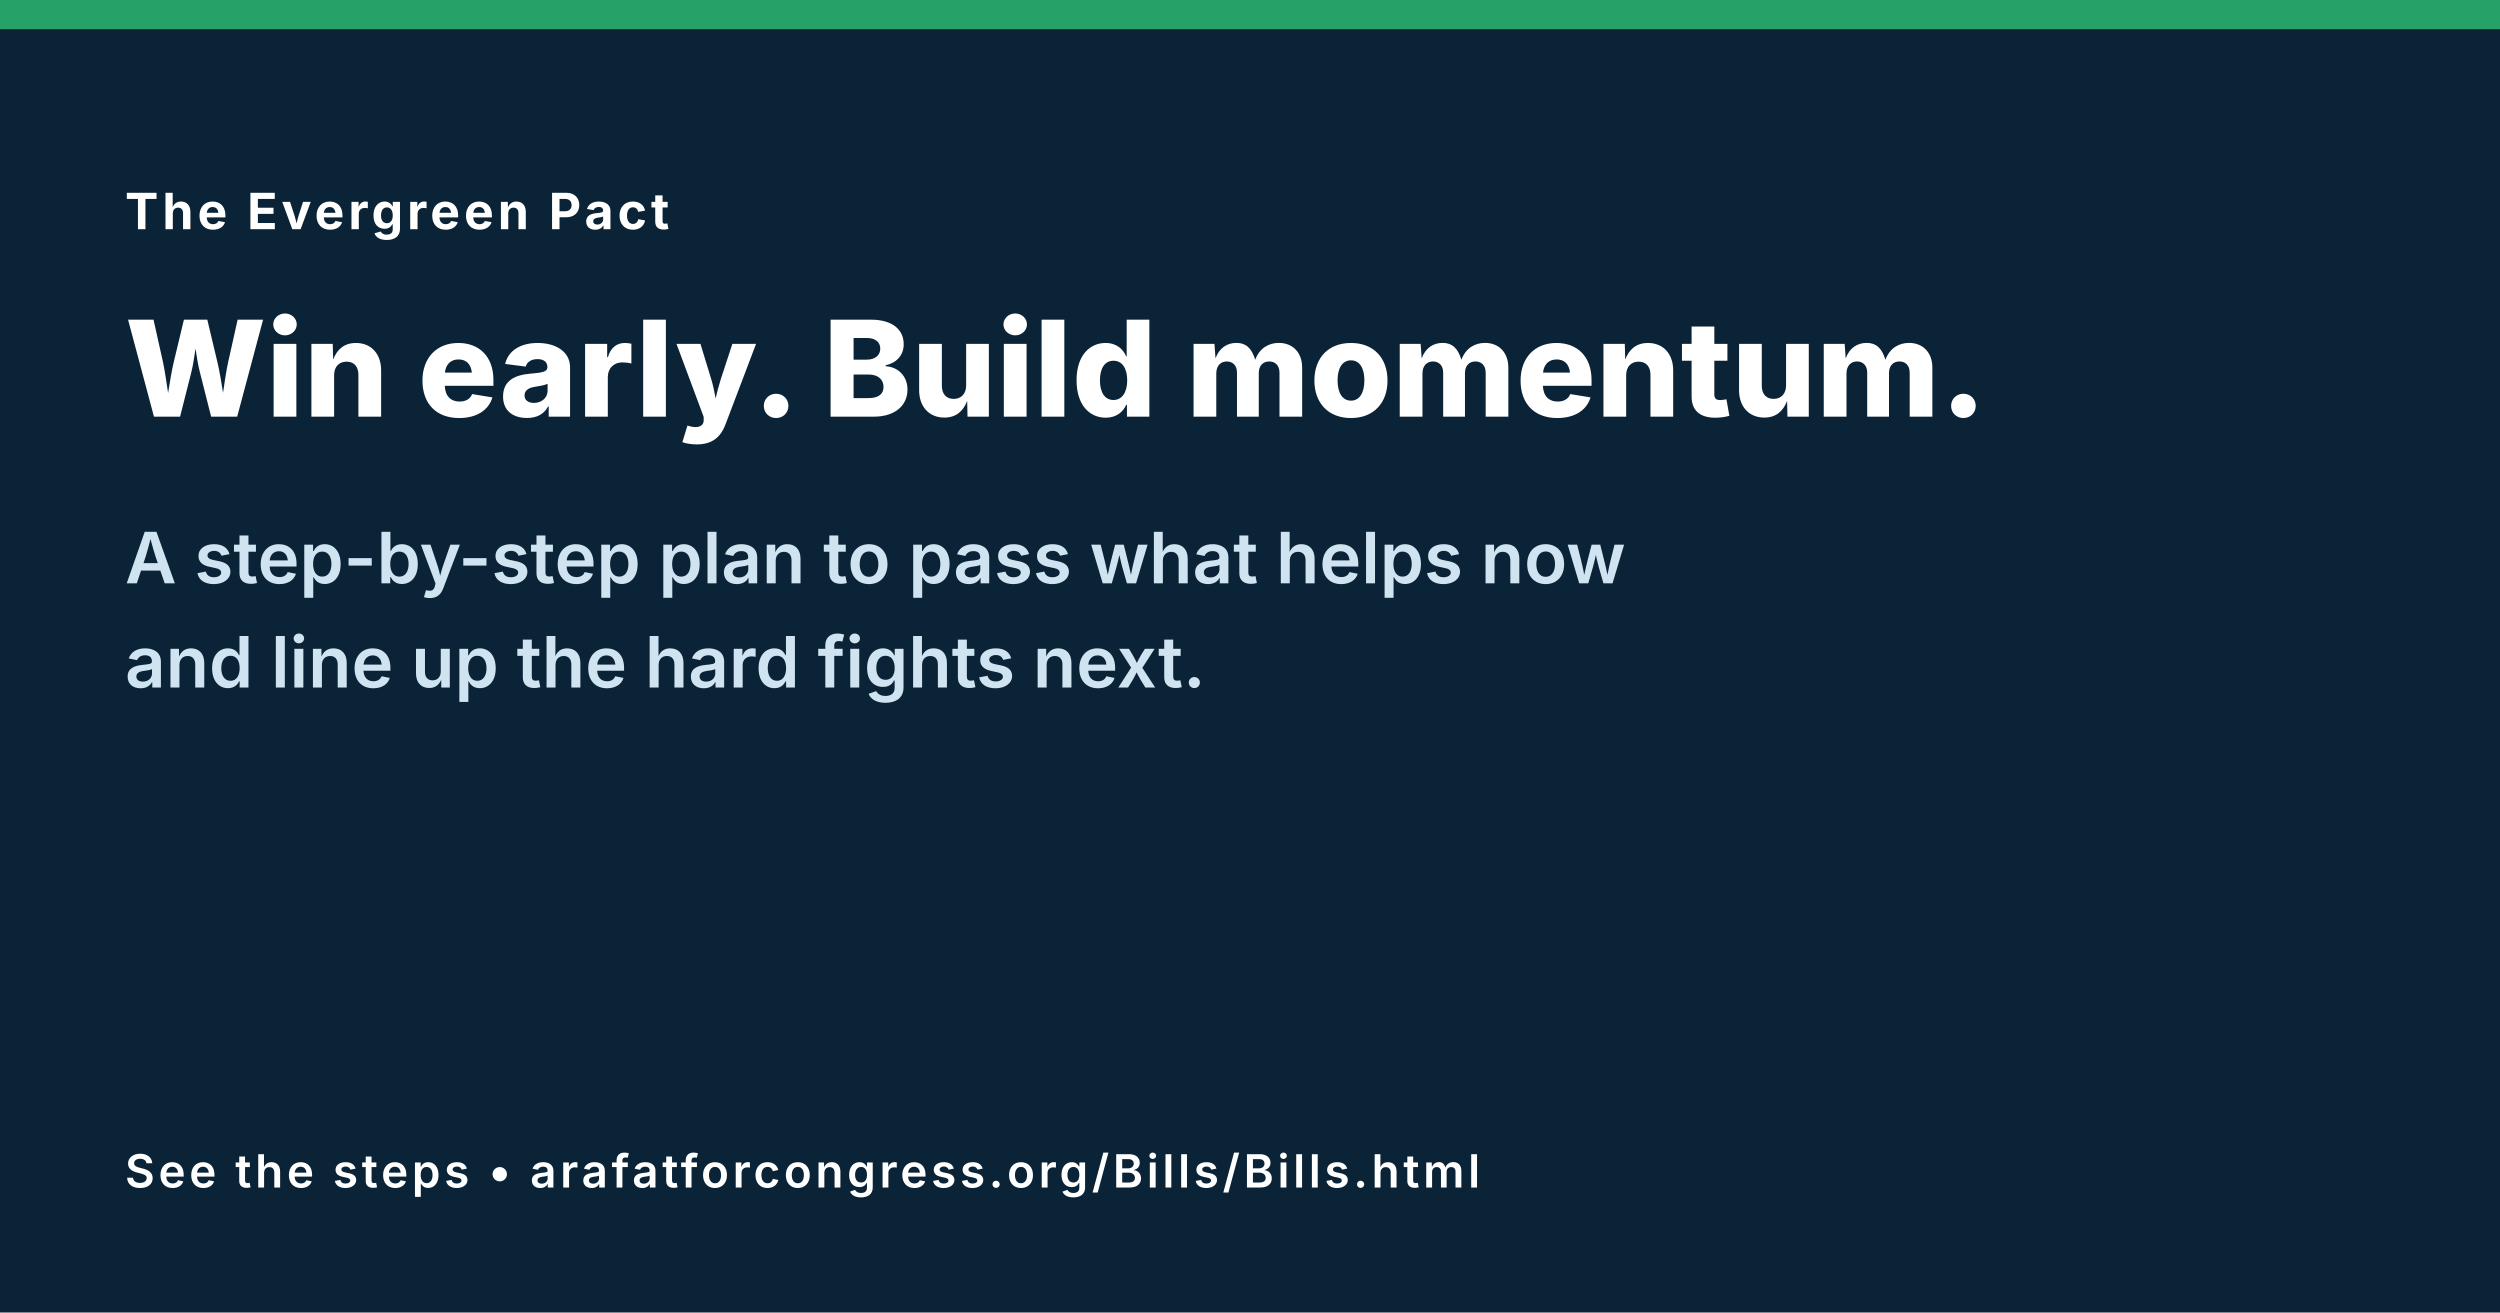
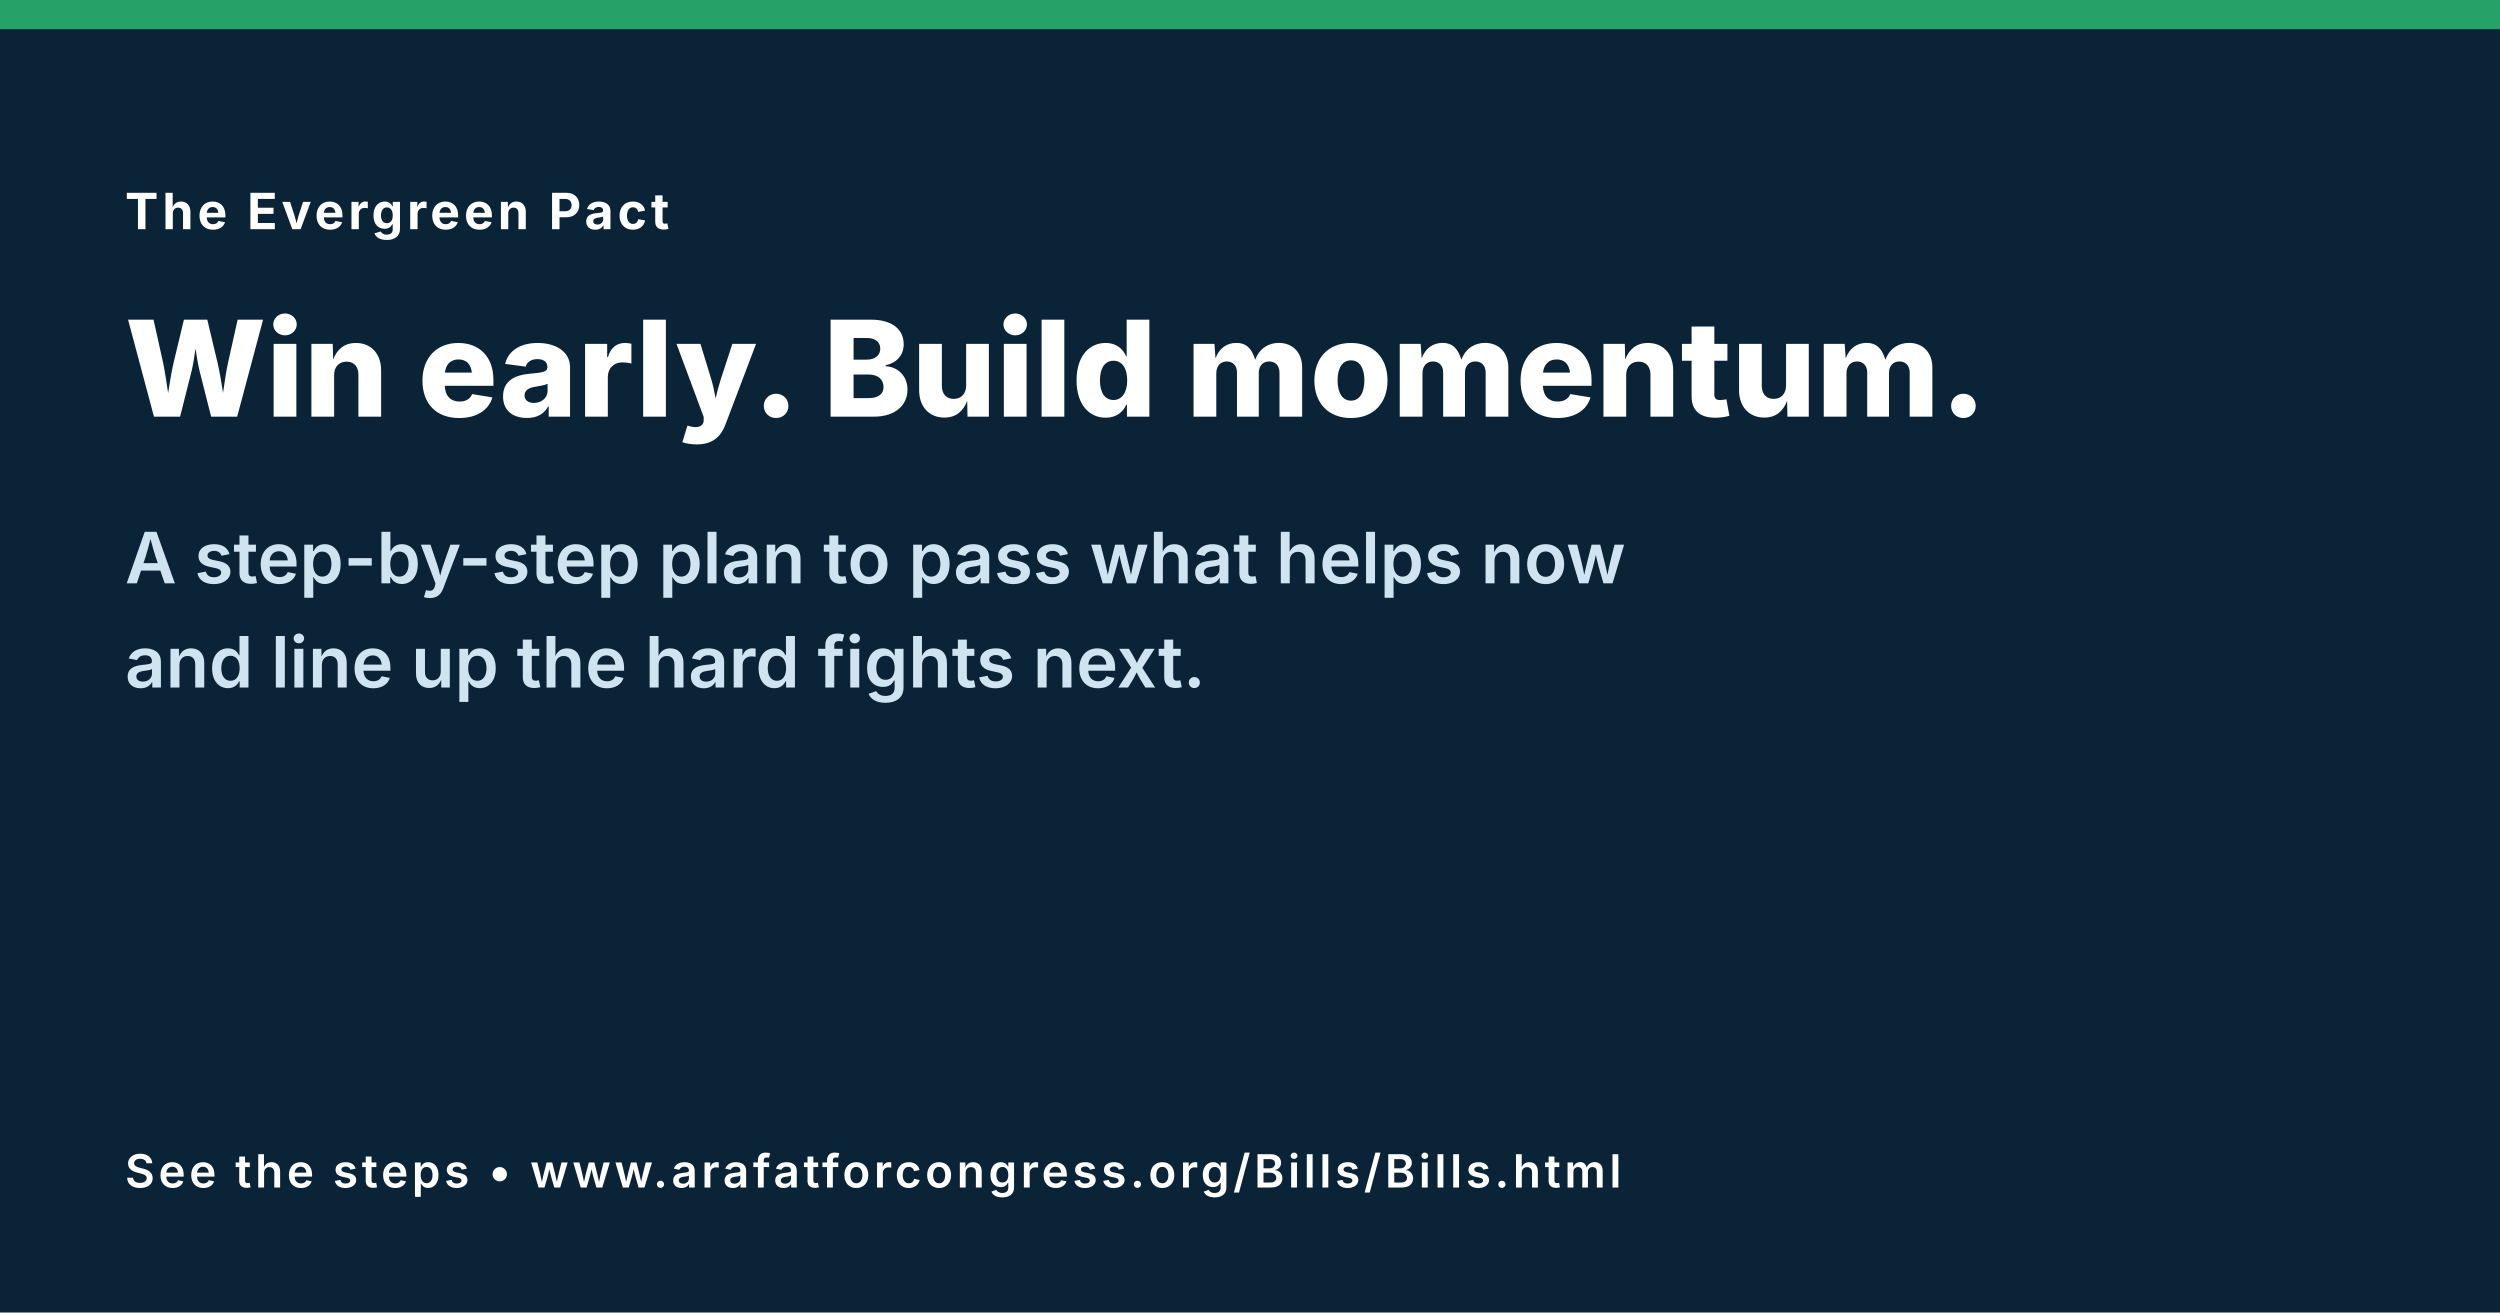
<svg xmlns="http://www.w3.org/2000/svg" width="1200" height="630">
  <defs>
    <style>
      .bg{fill:#0b2337}.accent{fill:#26a269}.light{fill:#fff}.muted{fill:#cfe3f1}
      .kicker{font:700 24px/1 Inter,system-ui;letter-spacing:.08em;text-transform:uppercase}
      .title{font:800 64px/1.1 Inter,system-ui}
      .body{font:600 34px/1.3 Inter,system-ui}
      .tag{font:600 22px/1 Inter,system-ui;letter-spacing:.08em;text-transform:uppercase}
    </style>
  </defs>
  <rect class="bg" width="1200" height="630" />
  <rect class="accent" width="1200" height="14" />
  <text class="kicker light" x="60" y="110">The Evergreen Pact</text>
  <text class="title light" x="60" y="200">Win early. Build momentum.</text>
  <text class="body muted" x="60" y="280">A step-by-step plan to pass what helps now</text>
  <text class="body muted" x="60" y="330">and line up the hard fights next.</text>
-   <text class="tag light" x="60" y="570">See the steps • arafatforcongress.org/Bills/Bills.html</text>
+   <text class="tag light" x="60" y="570">See the steps • www.arafatforcongress.org/Bills/Bills.html</text>
</svg>
